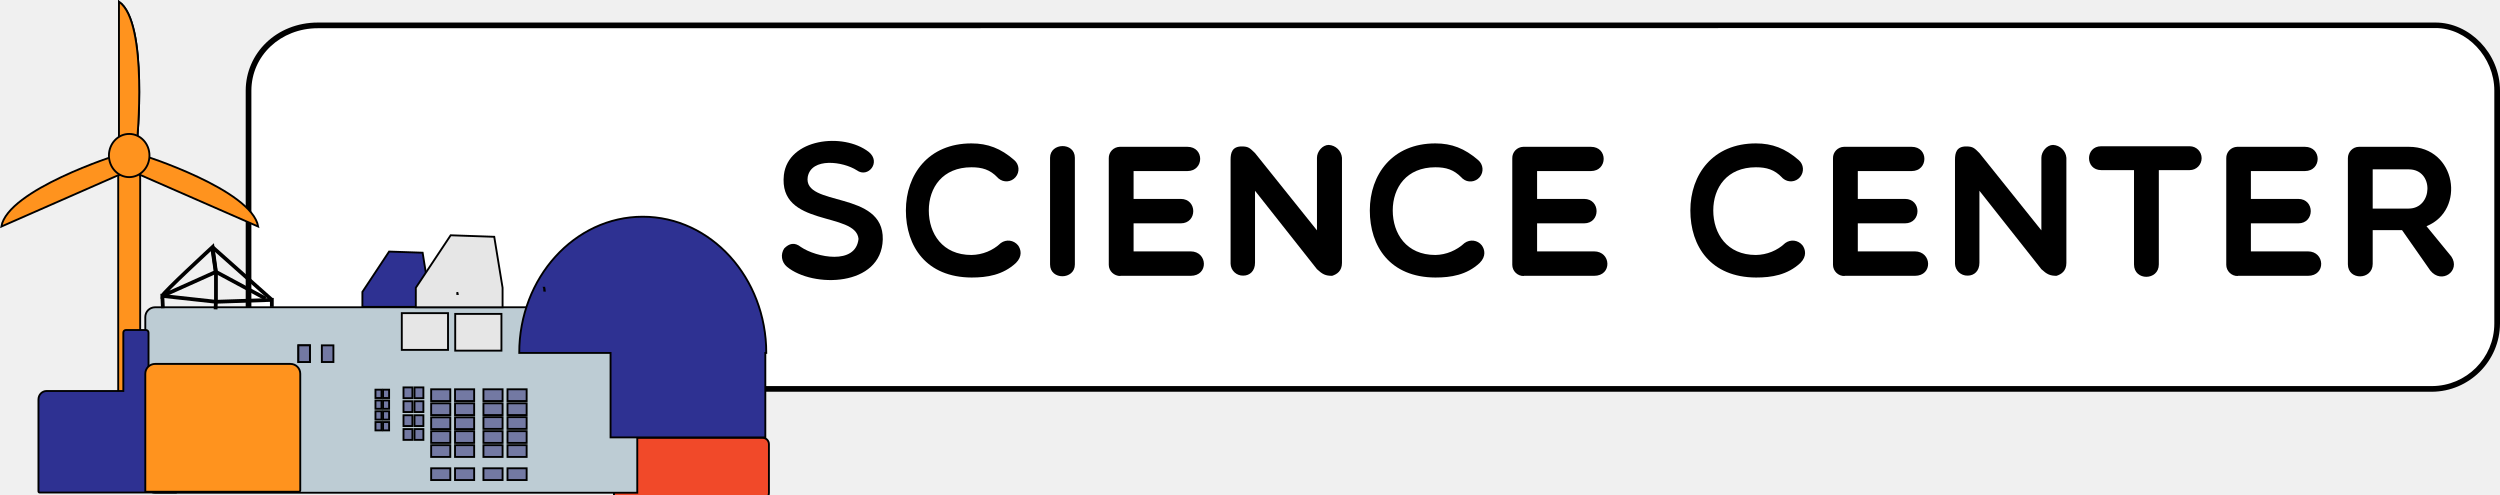
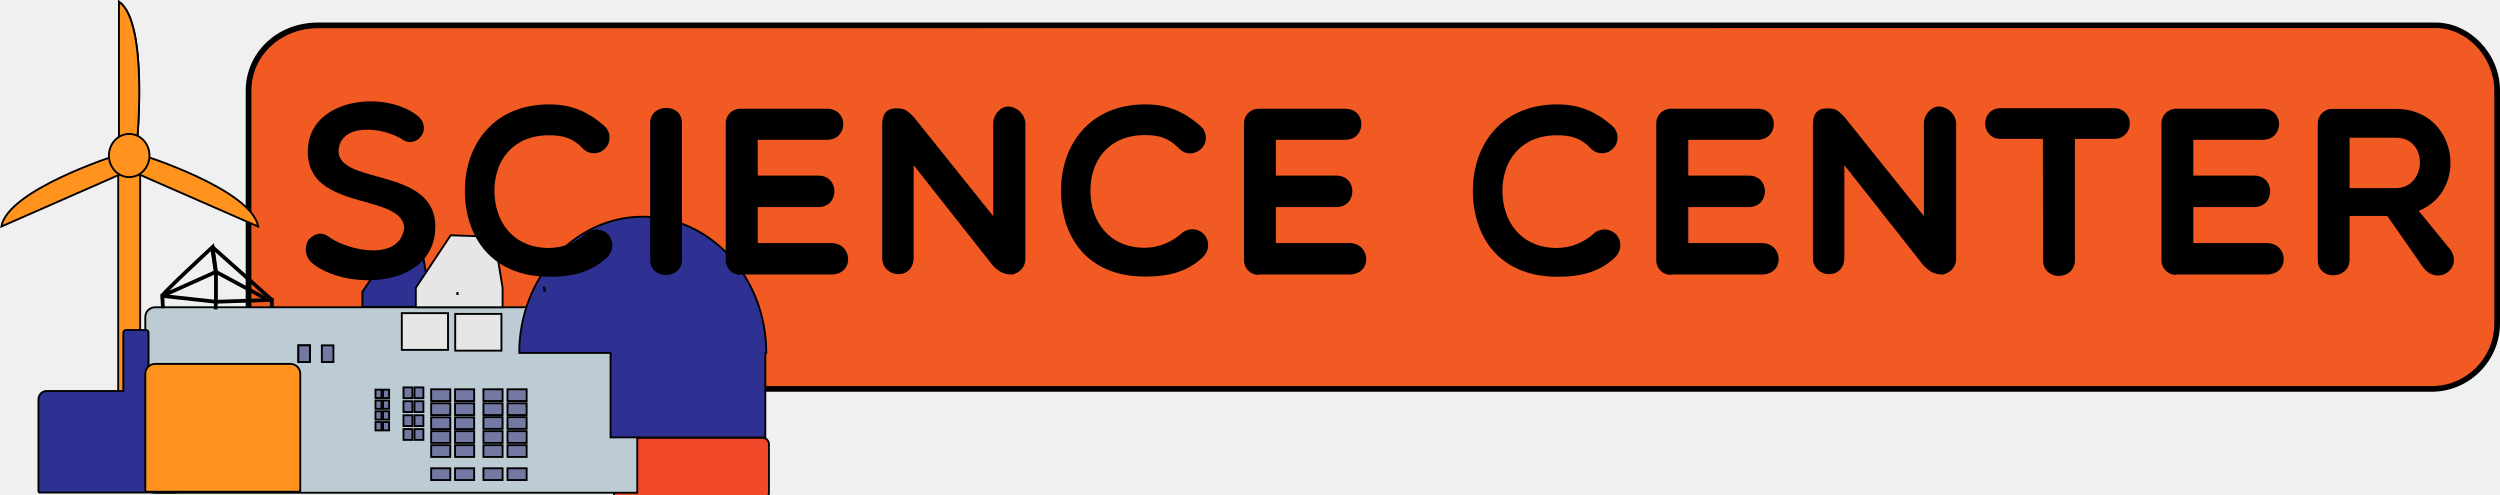
<svg xmlns="http://www.w3.org/2000/svg" version="1.1" id="Layer_1" x="0px" y="0px" viewBox="0 0 1319.7 261" style="enable-background:new 0 0 1319.7 261;" xml:space="preserve">
+   <path style="fill:#F15A22;" d="M164.8,205.3c-19.1,0-34.5-15.5-34.6-34.5V47.9c0-19.4,16.1-34.5,36.6-34.5h1117.9  c17.3,0,32.5,16.1,32.5,34.5v122.9c0,19.1-15.5,34.5-34.5,34.5H164.8z" />
+   <path d="M1285.7,14.8c16.5,0,31,15.4,31,33v123c0,18.2-14.8,33-33,33H165.8c-18.2,0-33-14.8-33.1-33V47.9c0-18.5,15.4-33,35.1-33  L1285.7,14.8 M1285.7,11.9H167.8c-21.8,0-38.1,16.2-38.1,36v122.9c0.1,19.9,16.2,35.9,36.1,36h1117.9c19.8-0.1,35.9-16.2,36-36V47.9  C1319.7,28,1303.5,11.9,1285.7,11.9z" />
+   <path style="opacity:0.9;fill:none;stroke:#FFFFFF;stroke-width:16;stroke-linecap:round;stroke-miterlimit:10;enable-background:new    ;" d="  M208.3,135.3" />
+   <path style="opacity:0.9;fill:none;stroke:#FFFFFF;stroke-width:16;stroke-linecap:round;stroke-miterlimit:10;enable-background:new    ;" d="  M194.3,153.8" />
+   <path style="opacity:0.9;fill:none;stroke:#FFFFFF;stroke-width:16;stroke-linecap:round;stroke-miterlimit:10;enable-background:new    ;" d="  M185.9,175.1" />
+   <path style="fill:#FF931E;stroke:#000000;stroke-miterlimit:10;" d="M68.2,256.6L68.2,256.6c-3.2,0-5.8-2.8-5.8-6.7V93.4  c0.1-3.1,2.7-5.6,5.8-5.7l0,0c3.3,0.1,5.9,2.9,5.8,6.2v156.4C74.1,253.7,71.5,256.5,68.2,256.6z" />
+   <path style="fill:#FF931E;stroke:#000000;stroke-miterlimit:10;" d="M62.8,0.9v74.4h9.5C72.3,75.4,78.5,11.8,62.8,0.9z" />
+   <path style="fill:#FF931E;stroke:#000000;stroke-miterlimit:10;" d="M62.8,0.9v74.4h9.5C72.3,75.4,78.5,11.8,62.8,0.9z" />
+   <path style="fill:#FF931E;stroke:#000000;stroke-miterlimit:10;" d="M0.7,119.6l64.9-28.5l-3.7-9.3C61.9,81.8,4.1,100.1,0.7,119.6z" />
+   <path style="fill:#FF931E;stroke:#000000;stroke-miterlimit:10;" d="M136.3,119.6L71.4,91.2l3.7-9.3  C75.1,81.8,132.9,100.1,136.3,119.6z" />
+   <ellipse style="fill:#FF931E;stroke:#000000;stroke-miterlimit:10;" cx="68.2" cy="82.1" rx="10.7" ry="11.4" />
+   <path style="fill:#F14929;stroke:#000000;stroke-miterlimit:10;" d="M324.1,231.1h78.4c1.9,0,3.4,1.5,3.4,3.4v25.7  c0,1.9-1.5,3.4-3.4,3.4h-78.4l0,0V231.1L324.1,231.1z" />
+   <path style="fill:#BDCCD4;stroke:#000000;stroke-miterlimit:10;" d="M81.9,162.2h249.3c2.9,0,5.2,2.3,5.2,5.2v92.7l0,0H81.9  c-2.9,0-5.2-2.3-5.2-5.2v-87.5C76.7,164.5,79,162.2,81.9,162.2z" />
+   <path style="fill:#2E3192;stroke:#000000;stroke-miterlimit:10;" d="M404.5,186.3H404v44.6h-81.7v-44.6h-48.2  c0-39.7,29.2-71.9,65.2-71.9S404.5,146.6,404.5,186.3z" />
+   <polygon style="fill:#2E3192;stroke:#000000;stroke-miterlimit:10;" points="226.4,154.2 226.4,162 191.3,162 191.3,154.1  205.4,132.8 223.1,133.4 226.4,154.1 " />
+   <polygon style="fill:#888DB1;stroke:#000000;stroke-miterlimit:10;" points="287.3,151.9 287.3,152.1 287.2,151.9 " />
+   <polygon style="fill:#E6E6E6;stroke:#000000;stroke-miterlimit:10;" points="265.3,152.1 265.3,162.2 219.5,162.2 219.5,151.9  237.9,124.2 260.9,125 265.3,151.9 " />
+   <polygon style="fill:#888DB1;stroke:#000000;stroke-miterlimit:10;" points="287.5,153.4 287.3,153.4 287.3,152.1 " />
+   <path style="fill:#888DB1;stroke:#000000;stroke-miterlimit:10;" d="M241.4,154.1L241.4,154.1L241.4,154.1z" />
+   <polygon style="fill:#888DB1;stroke:#000000;stroke-miterlimit:10;" points="241.6,155.2 241.4,155.2 241.4,154.2 " />
+   <path style="fill:#2E3192;stroke:#000000;stroke-miterlimit:10;" d="M93.5,207v52.4c0,0.3-0.3,0.6-0.6,0.6h-72  c-0.3,0-0.6-0.3-0.6-0.6v-48.5c0-2.5,1.9-4.5,4.3-4.5l0,0h40.5v-30.8c0-0.8,0.6-1.4,1.4-1.4H77c0.8,0,1.4,0.6,1.4,1.4v30.8h14.5  C93.2,206.4,93.5,206.7,93.5,207z" />
+   <polyline style="fill:none;stroke:#000000;stroke-width:2;stroke-miterlimit:10;" points="86,162.7 85.7,156.2 114,159.3  143.5,158.3 143.5,162 " />
+   <polyline style="fill:none;stroke:#000000;stroke-width:2;stroke-miterlimit:10;" points="113.8,163.3 114,158.5 114,144.4  112.1,131.4 " />
+   <path style="fill:none;stroke:#000000;stroke-width:2;stroke-miterlimit:10;" d="M114,143.5l-28.3,12.7c0-1.4,26.5-25.8,26.5-25.8  L114,143.5l26.2,14.1" />
+   <line style="fill:none;stroke:#000000;stroke-width:2;stroke-miterlimit:10;" x1="143.5" y1="158.3" x2="112.1" y2="130.4" />
+   <path style="fill:#FF931E;stroke:#000000;stroke-miterlimit:10;" d="M81.9,192.1h71.4c2.9,0,5.2,2.3,5.2,5.2v61.5  c0,0.4-0.3,0.8-0.8,0.8h-81l0,0v-62.3C76.7,194.4,79,192.1,81.9,192.1z" />
+   <rect x="212.1" y="165.3" style="fill:#E6E6E6;stroke:#000000;stroke-miterlimit:10;" width="24.4" height="19.4" />
+   <rect x="240.3" y="165.7" style="fill:#E6E6E6;stroke:#000000;stroke-miterlimit:10;" width="24.4" height="19.4" />
+   <rect x="157.5" y="182.3" style="fill:#7379A3;stroke:#000000;stroke-miterlimit:10;" width="6.1" height="8.8" />
+   <rect x="157.5" y="182.3" style="fill:#7379A3;stroke:#000000;stroke-miterlimit:10;" width="6.1" height="8.8" />
+   <rect x="169.9" y="182.3" style="fill:#7379A3;stroke:#000000;stroke-miterlimit:10;" width="6.1" height="8.8" />
+   <rect x="213" y="204.5" style="fill:#7379A3;stroke:#000000;stroke-miterlimit:10;" width="4.7" height="5.7" />
+   <rect x="218.8" y="204.5" style="fill:#7379A3;stroke:#000000;stroke-miterlimit:10;" width="4.7" height="5.7" />
+   <rect x="213" y="211.8" style="fill:#7379A3;stroke:#000000;stroke-miterlimit:10;" width="4.7" height="5.7" />
+   <rect x="218.8" y="211.8" style="fill:#7379A3;stroke:#000000;stroke-miterlimit:10;" width="4.7" height="5.7" />
+   <rect x="218.8" y="219.2" style="fill:#7379A3;stroke:#000000;stroke-miterlimit:10;" width="4.7" height="5.7" />
+   <rect x="218.8" y="226.5" style="fill:#7379A3;stroke:#000000;stroke-miterlimit:10;" width="4.7" height="5.7" />
+   <rect x="213" y="219.2" style="fill:#7379A3;stroke:#000000;stroke-miterlimit:10;" width="4.7" height="5.7" />
+   <rect x="213" y="226.5" style="fill:#7379A3;stroke:#000000;stroke-miterlimit:10;" width="4.7" height="5.7" />
+   <rect x="198.2" y="205.7" style="fill:#7379A3;stroke:#000000;stroke-miterlimit:10;" width="3.2" height="4.4" />
+   <rect x="202.2" y="205.7" style="fill:#7379A3;stroke:#000000;stroke-miterlimit:10;" width="3.2" height="4.4" />
+   <rect x="198.2" y="211.4" style="fill:#7379A3;stroke:#000000;stroke-miterlimit:10;" width="3.2" height="4.4" />
+   <rect x="202.2" y="211.4" style="fill:#7379A3;stroke:#000000;stroke-miterlimit:10;" width="3.2" height="4.4" />
+   <rect x="202.2" y="217.1" style="fill:#7379A3;stroke:#000000;stroke-miterlimit:10;" width="3.2" height="4.4" />
+   <rect x="202.2" y="222.8" style="fill:#7379A3;stroke:#000000;stroke-miterlimit:10;" width="3.2" height="4.4" />
+   <rect x="198.2" y="217.1" style="fill:#7379A3;stroke:#000000;stroke-miterlimit:10;" width="3.2" height="4.4" />
+   <rect x="198.2" y="222.8" style="fill:#7379A3;stroke:#000000;stroke-miterlimit:10;" width="3.2" height="4.4" />
+   <rect x="227.6" y="205.5" style="fill:#7379A3;stroke:#000000;stroke-miterlimit:10;" width="10.1" height="6.2" />
+   <rect x="227.6" y="212.9" style="fill:#7379A3;stroke:#000000;stroke-miterlimit:10;" width="10.1" height="6.2" />
+   <rect x="227.6" y="220.3" style="fill:#7379A3;stroke:#000000;stroke-miterlimit:10;" width="10.1" height="6.2" />
+   <rect x="240.2" y="205.5" style="fill:#7379A3;stroke:#000000;stroke-miterlimit:10;" width="10.1" height="6.2" />
+   <rect x="240.2" y="212.9" style="fill:#7379A3;stroke:#000000;stroke-miterlimit:10;" width="10.1" height="6.2" />
+   <rect x="240.2" y="220.3" style="fill:#7379A3;stroke:#000000;stroke-miterlimit:10;" width="10.1" height="6.2" />
+   <rect x="240.2" y="227.6" style="fill:#7379A3;stroke:#000000;stroke-miterlimit:10;" width="10.1" height="6.2" />
+   <rect x="227.6" y="227.6" style="fill:#7379A3;stroke:#000000;stroke-miterlimit:10;" width="10.1" height="6.2" />
+   <rect x="227.6" y="235" style="fill:#7379A3;stroke:#000000;stroke-miterlimit:10;" width="10.1" height="6.2" />
+   <rect x="240.2" y="235" style="fill:#7379A3;stroke:#000000;stroke-miterlimit:10;" width="10.1" height="6.2" />
+   <rect x="240.2" y="247.2" style="fill:#7379A3;stroke:#000000;stroke-miterlimit:10;" width="10.1" height="6.2" />
+   <rect x="227.6" y="247.2" style="fill:#7379A3;stroke:#000000;stroke-miterlimit:10;" width="10.1" height="6.2" />
+   <rect x="255.2" y="205.5" style="fill:#7379A3;stroke:#000000;stroke-miterlimit:10;" width="10.1" height="6.2" />
+   <rect x="255.2" y="212.9" style="fill:#7379A3;stroke:#000000;stroke-miterlimit:10;" width="10.1" height="6.2" />
+   <rect x="255.2" y="220.2" style="fill:#7379A3;stroke:#000000;stroke-miterlimit:10;" width="10.1" height="6.2" />
+   <rect x="267.9" y="205.5" style="fill:#7379A3;stroke:#000000;stroke-miterlimit:10;" width="10.1" height="6.2" />
+   <rect x="267.9" y="212.9" style="fill:#7379A3;stroke:#000000;stroke-miterlimit:10;" width="10.1" height="6.2" />
+   <rect x="267.9" y="220.2" style="fill:#7379A3;stroke:#000000;stroke-miterlimit:10;" width="10.1" height="6.2" />
+   <rect x="267.9" y="227.6" style="fill:#7379A3;stroke:#000000;stroke-miterlimit:10;" width="10.1" height="6.2" />
+   <rect x="255.2" y="227.6" style="fill:#7379A3;stroke:#000000;stroke-miterlimit:10;" width="10.1" height="6.2" />
+   <rect x="255.2" y="235" style="fill:#7379A3;stroke:#000000;stroke-miterlimit:10;" width="10.1" height="6.2" />
+   <rect x="267.9" y="235" style="fill:#7379A3;stroke:#000000;stroke-miterlimit:10;" width="10.1" height="6.2" />
+   <rect x="267.9" y="247.2" style="fill:#7379A3;stroke:#000000;stroke-miterlimit:10;" width="10.1" height="6.2" />
+   <rect x="255.2" y="247.2" style="fill:#7379A3;stroke:#000000;stroke-miterlimit:10;" width="10.1" height="6.2" />
  <g>
-     <path style="fill:#FFFFFF;" d="M164.8,205.3c-19.1,0-34.5-15.5-34.6-34.5V47.9c0-19.4,16.1-34.5,36.6-34.5h1117.9   c17.3,0,32.5,16.1,32.5,34.5v122.9c0,19.1-15.5,34.5-34.5,34.5H164.8z" />
-     <path d="M1285.7,14.8c16.5,0,31,15.4,31,33v123c0,18.2-14.8,33-33,33H165.8c-18.2,0-33-14.8-33.1-33V47.9c0-18.5,15.4-33,35.1-33   L1285.7,14.8 M1285.7,11.9H167.8c-21.8,0-38.1,16.2-38.1,36v122.9c0.1,19.9,16.2,35.9,36.1,36h1117.9c19.8-0.1,35.9-16.2,36-36   V47.9C1319.7,28,1303.5,11.9,1285.7,11.9z" />
-     <path style="opacity:0.9;fill:none;stroke:#FFFFFF;stroke-width:16;stroke-linecap:round;stroke-miterlimit:10;enable-background:new    ;" d="   M208.3,135.3" />
-     <path style="opacity:0.9;fill:none;stroke:#FFFFFF;stroke-width:16;stroke-linecap:round;stroke-miterlimit:10;enable-background:new    ;" d="   M194.3,153.8" />
-     <path style="opacity:0.9;fill:none;stroke:#FFFFFF;stroke-width:16;stroke-linecap:round;stroke-miterlimit:10;enable-background:new    ;" d="   M185.9,175.1" />
-     <path style="fill:#FF931E;stroke:#000000;stroke-miterlimit:10;" d="M68.2,256.6L68.2,256.6c-3.2,0-5.8-2.8-5.8-6.7V93.4   c0.1-3.1,2.7-5.6,5.8-5.7l0,0c3.3,0.1,5.9,2.9,5.8,6.2v156.4C74.1,253.7,71.5,256.5,68.2,256.6z" />
-     <path style="fill:#FF931E;stroke:#000000;stroke-miterlimit:10;" d="M62.8,0.9v74.4h9.5C72.3,75.4,78.5,11.8,62.8,0.9z" />
-     <path style="fill:#FF931E;stroke:#000000;stroke-miterlimit:10;" d="M62.8,0.9v74.4h9.5C72.3,75.4,78.5,11.8,62.8,0.9z" />
-     <path style="fill:#FF931E;stroke:#000000;stroke-miterlimit:10;" d="M0.7,119.6l64.9-28.5l-3.7-9.3C61.9,81.8,4.1,100.1,0.7,119.6z   " />
-     <path style="fill:#FF931E;stroke:#000000;stroke-miterlimit:10;" d="M136.3,119.6L71.4,91.2l3.7-9.3   C75.1,81.8,132.9,100.1,136.3,119.6z" />
-     <ellipse style="fill:#FF931E;stroke:#000000;stroke-miterlimit:10;" cx="68.2" cy="82.1" rx="10.7" ry="11.4" />
-     <path style="fill:#F14929;stroke:#000000;stroke-miterlimit:10;" d="M324.1,231.1h78.4c1.9,0,3.4,1.5,3.4,3.4v25.7   c0,1.9-1.5,3.4-3.4,3.4h-78.4l0,0V231.1L324.1,231.1z" />
-     <path style="fill:#BDCCD4;stroke:#000000;stroke-miterlimit:10;" d="M81.9,162.2h249.3c2.9,0,5.2,2.3,5.2,5.2v92.7l0,0H81.9   c-2.9,0-5.2-2.3-5.2-5.2v-87.5C76.7,164.5,79,162.2,81.9,162.2z" />
-     <path style="fill:#2E3192;stroke:#000000;stroke-miterlimit:10;" d="M404.5,186.3H404v44.6h-81.7v-44.6h-48.2   c0-39.7,29.2-71.9,65.2-71.9S404.5,146.6,404.5,186.3z" />
-     <polygon style="fill:#2E3192;stroke:#000000;stroke-miterlimit:10;" points="226.4,154.2 226.4,162 191.3,162 191.3,154.1   205.4,132.8 223.1,133.4 226.4,154.1  " />
-     <polygon style="fill:#888DB1;stroke:#000000;stroke-miterlimit:10;" points="287.3,151.9 287.3,152.1 287.2,151.9  " />
-     <polygon style="fill:#E6E6E6;stroke:#000000;stroke-miterlimit:10;" points="265.3,152.1 265.3,162.2 219.5,162.2 219.5,151.9   237.9,124.2 260.9,125 265.3,151.9  " />
-     <polygon style="fill:#888DB1;stroke:#000000;stroke-miterlimit:10;" points="287.5,153.4 287.3,153.4 287.3,152.1  " />
-     <path style="fill:#888DB1;stroke:#000000;stroke-miterlimit:10;" d="M241.4,154.1L241.4,154.1L241.4,154.1z" />
-     <polygon style="fill:#888DB1;stroke:#000000;stroke-miterlimit:10;" points="241.6,155.2 241.4,155.2 241.4,154.2  " />
-     <path style="fill:#2E3192;stroke:#000000;stroke-miterlimit:10;" d="M93.5,207v52.4c0,0.3-0.3,0.6-0.6,0.6h-72   c-0.3,0-0.6-0.3-0.6-0.6v-48.5c0-2.5,1.9-4.5,4.3-4.5l0,0h40.5v-30.8c0-0.8,0.6-1.4,1.4-1.4H77c0.8,0,1.4,0.6,1.4,1.4v30.8h14.5   C93.2,206.4,93.5,206.7,93.5,207z" />
-     <polyline style="fill:none;stroke:#000000;stroke-width:2;stroke-miterlimit:10;" points="86,162.7 85.7,156.2 114,159.3   143.5,158.3 143.5,162  " />
-     <polyline style="fill:none;stroke:#000000;stroke-width:2;stroke-miterlimit:10;" points="113.8,163.3 114,158.5 114,144.4   112.1,131.4  " />
-     <path style="fill:none;stroke:#000000;stroke-width:2;stroke-miterlimit:10;" d="M114,143.5l-28.3,12.7c0-1.4,26.5-25.8,26.5-25.8   L114,143.5l26.2,14.1" />
-     <line style="fill:none;stroke:#000000;stroke-width:2;stroke-miterlimit:10;" x1="143.5" y1="158.3" x2="112.1" y2="130.4" />
-     <path style="fill:#FF931E;stroke:#000000;stroke-miterlimit:10;" d="M81.9,192.1h71.4c2.9,0,5.2,2.3,5.2,5.2v61.5   c0,0.4-0.3,0.8-0.8,0.8h-81l0,0v-62.3C76.7,194.4,79,192.1,81.9,192.1z" />
-     <rect x="212.1" y="165.3" style="fill:#E6E6E6;stroke:#000000;stroke-miterlimit:10;" width="24.4" height="19.4" />
-     <rect x="240.3" y="165.7" style="fill:#E6E6E6;stroke:#000000;stroke-miterlimit:10;" width="24.4" height="19.4" />
-     <rect x="157.5" y="182.3" style="fill:#7379A3;stroke:#000000;stroke-miterlimit:10;" width="6.1" height="8.8" />
-     <rect x="157.5" y="182.3" style="fill:#7379A3;stroke:#000000;stroke-miterlimit:10;" width="6.1" height="8.8" />
-     <rect x="169.9" y="182.3" style="fill:#7379A3;stroke:#000000;stroke-miterlimit:10;" width="6.1" height="8.8" />
-     <rect x="213" y="204.5" style="fill:#7379A3;stroke:#000000;stroke-miterlimit:10;" width="4.7" height="5.7" />
-     <rect x="218.8" y="204.5" style="fill:#7379A3;stroke:#000000;stroke-miterlimit:10;" width="4.7" height="5.7" />
-     <rect x="213" y="211.8" style="fill:#7379A3;stroke:#000000;stroke-miterlimit:10;" width="4.7" height="5.7" />
-     <rect x="218.8" y="211.8" style="fill:#7379A3;stroke:#000000;stroke-miterlimit:10;" width="4.7" height="5.7" />
-     <rect x="218.8" y="219.2" style="fill:#7379A3;stroke:#000000;stroke-miterlimit:10;" width="4.7" height="5.7" />
-     <rect x="218.8" y="226.5" style="fill:#7379A3;stroke:#000000;stroke-miterlimit:10;" width="4.7" height="5.7" />
-     <rect x="213" y="219.2" style="fill:#7379A3;stroke:#000000;stroke-miterlimit:10;" width="4.7" height="5.7" />
-     <rect x="213" y="226.5" style="fill:#7379A3;stroke:#000000;stroke-miterlimit:10;" width="4.7" height="5.7" />
-     <rect x="198.2" y="205.7" style="fill:#7379A3;stroke:#000000;stroke-miterlimit:10;" width="3.2" height="4.4" />
-     <rect x="202.2" y="205.7" style="fill:#7379A3;stroke:#000000;stroke-miterlimit:10;" width="3.2" height="4.4" />
-     <rect x="198.2" y="211.4" style="fill:#7379A3;stroke:#000000;stroke-miterlimit:10;" width="3.2" height="4.4" />
-     <rect x="202.2" y="211.4" style="fill:#7379A3;stroke:#000000;stroke-miterlimit:10;" width="3.2" height="4.4" />
-     <rect x="202.2" y="217.1" style="fill:#7379A3;stroke:#000000;stroke-miterlimit:10;" width="3.2" height="4.4" />
-     <rect x="202.2" y="222.8" style="fill:#7379A3;stroke:#000000;stroke-miterlimit:10;" width="3.2" height="4.4" />
-     <rect x="198.2" y="217.1" style="fill:#7379A3;stroke:#000000;stroke-miterlimit:10;" width="3.2" height="4.4" />
-     <rect x="198.2" y="222.8" style="fill:#7379A3;stroke:#000000;stroke-miterlimit:10;" width="3.2" height="4.4" />
-     <rect x="227.6" y="205.5" style="fill:#7379A3;stroke:#000000;stroke-miterlimit:10;" width="10.1" height="6.2" />
-     <rect x="227.6" y="212.9" style="fill:#7379A3;stroke:#000000;stroke-miterlimit:10;" width="10.1" height="6.2" />
-     <rect x="227.6" y="220.3" style="fill:#7379A3;stroke:#000000;stroke-miterlimit:10;" width="10.1" height="6.2" />
-     <rect x="240.2" y="205.5" style="fill:#7379A3;stroke:#000000;stroke-miterlimit:10;" width="10.1" height="6.2" />
-     <rect x="240.2" y="212.9" style="fill:#7379A3;stroke:#000000;stroke-miterlimit:10;" width="10.1" height="6.2" />
-     <rect x="240.2" y="220.3" style="fill:#7379A3;stroke:#000000;stroke-miterlimit:10;" width="10.1" height="6.2" />
-     <rect x="240.2" y="227.6" style="fill:#7379A3;stroke:#000000;stroke-miterlimit:10;" width="10.1" height="6.2" />
-     <rect x="227.6" y="227.6" style="fill:#7379A3;stroke:#000000;stroke-miterlimit:10;" width="10.1" height="6.2" />
-     <rect x="227.6" y="235" style="fill:#7379A3;stroke:#000000;stroke-miterlimit:10;" width="10.1" height="6.2" />
-     <rect x="240.2" y="235" style="fill:#7379A3;stroke:#000000;stroke-miterlimit:10;" width="10.1" height="6.2" />
-     <rect x="240.2" y="247.2" style="fill:#7379A3;stroke:#000000;stroke-miterlimit:10;" width="10.1" height="6.2" />
-     <rect x="227.6" y="247.2" style="fill:#7379A3;stroke:#000000;stroke-miterlimit:10;" width="10.1" height="6.2" />
-     <rect x="255.2" y="205.5" style="fill:#7379A3;stroke:#000000;stroke-miterlimit:10;" width="10.1" height="6.2" />
-     <rect x="255.2" y="212.9" style="fill:#7379A3;stroke:#000000;stroke-miterlimit:10;" width="10.1" height="6.2" />
-     <rect x="255.2" y="220.2" style="fill:#7379A3;stroke:#000000;stroke-miterlimit:10;" width="10.1" height="6.2" />
-     <rect x="267.9" y="205.5" style="fill:#7379A3;stroke:#000000;stroke-miterlimit:10;" width="10.1" height="6.2" />
-     <rect x="267.9" y="212.9" style="fill:#7379A3;stroke:#000000;stroke-miterlimit:10;" width="10.1" height="6.2" />
-     <rect x="267.9" y="220.2" style="fill:#7379A3;stroke:#000000;stroke-miterlimit:10;" width="10.1" height="6.2" />
-     <rect x="267.9" y="227.6" style="fill:#7379A3;stroke:#000000;stroke-miterlimit:10;" width="10.1" height="6.2" />
-     <rect x="255.2" y="227.6" style="fill:#7379A3;stroke:#000000;stroke-miterlimit:10;" width="10.1" height="6.2" />
-     <rect x="255.2" y="235" style="fill:#7379A3;stroke:#000000;stroke-miterlimit:10;" width="10.1" height="6.2" />
-     <rect x="267.9" y="235" style="fill:#7379A3;stroke:#000000;stroke-miterlimit:10;" width="10.1" height="6.2" />
-     <rect x="267.9" y="247.2" style="fill:#7379A3;stroke:#000000;stroke-miterlimit:10;" width="10.1" height="6.2" />
-     <rect x="255.2" y="247.2" style="fill:#7379A3;stroke:#000000;stroke-miterlimit:10;" width="10.1" height="6.2" />
-   </g>
-   <g>
-     <path d="M413.8,92.3c2.3-19.1,31.2-22.6,44.8-12.1c6.7,5.4-0.4,14-6.3,9.7c-7.3-4.7-23.9-6.9-25.9,3.4   c-2.7,16.2,40.2,6.9,39.6,33.1c-0.7,25.1-37,25.7-50.6,14.4c-2.9-2.4-3.5-6.6-1.4-9.7c2.6-2.6,5.4-3.4,8.8-0.7   c8.1,5.5,28.9,9.7,30.4-4.3C451.8,111.5,410.7,120.2,413.8,92.3z" />
-     <path d="M478.2,111.1c0-19,11.9-35.4,34.6-35.4c8.6,0,15.5,2.6,22.6,8.8c2.7,2.3,3,6.3,0.7,9s-6.3,3-9,0.7   c-0.2-0.1-0.3-0.3-0.5-0.5c-4-4.2-8.2-5.4-13.8-5.4c-15.2,0-22.5,10.7-22.5,22.8c0,12.2,7.2,23.5,22.5,23.5   c5.8-0.1,11.3-2.3,15.5-6.3c2.9-2.1,6.8-1.6,9.1,1.2c1.6,2.2,2.4,5.8-1.1,9.3c-6.9,6.4-15.2,7.7-23.4,7.7   C489,146.4,478.2,130.1,478.2,111.1z" />
-     <path d="M554.3,83.3c0-8.1,13.1-8.4,13.1,0v56.3c0,8.2-13.1,8.4-13.1,0V83.3z" />
-     <path d="M591.4,145.7c-3.3,0-6.1-2.6-6.1-5.9c0-0.1,0-0.1,0-0.2v-56c-0.1-3.3,2.5-6,5.8-6.1c0.1,0,0.2,0,0.3,0h35.4   c9.1,0,8.9,12.8,0,12.8h-28.4V105h24.9c8.8,0,8.8,12.9,0,12.9h-24.9v14.8h30.1c9,0,9.7,12.9,0,12.9h-37.1V145.7z" />
-     <path d="M649.6,84.3c0-3.6,0.8-7,5.9-7c3.6,0,4.3,0.9,7,3.5l32.7,40.8V83.3c0-3.3,2.9-6.8,6.2-6.8c3.7,0.2,6.7,3.1,7,6.8v55.5   c0,4.3-2.7,6-5.2,6.8c-3.5,0-5.1-0.8-8-3.5l-32.7-41.4v38c0,4.3-2.7,6.8-6.2,6.8c-3.6,0.1-6.6-2.7-6.7-6.3c0-0.2,0-0.3,0-0.5V84.3z   " />
-     <path d="M723.1,111.1c0-19,11.9-35.4,34.6-35.4c8.6,0,15.4,2.6,22.6,8.8c2.7,2.3,3.1,6.3,0.8,9s-6.3,3.1-9,0.8   c-0.2-0.2-0.4-0.4-0.6-0.6c-4.1-4.2-8.2-5.4-13.8-5.4c-15.2,0-22.5,10.7-22.5,22.8c0,12.2,7.2,23.5,22.5,23.5   c5.7-0.1,11.2-2.4,15.4-6.3c2.9-2.1,6.9-1.6,9.1,1.2c1.6,2.2,2.4,5.8-1.1,9.3c-6.9,6.4-15.2,7.7-23.4,7.7   C733.8,146.4,723.1,130.1,723.1,111.1z" />
-     <path d="M804.4,145.7c-3.3,0.1-6.1-2.6-6.1-5.9c0-0.1,0-0.1,0-0.2v-56c-0.1-3.3,2.5-6,5.8-6.1c0.1,0,0.2,0,0.3,0h35.4   c9.1,0,8.9,12.8,0,12.8h-28.4V105h24.8c8.8,0,8.8,12.9,0,12.9h-24.8v14.8h30.1c9,0,9.7,12.9,0,12.9h-37.1V145.7z" />
-     <path d="M892.3,111.1c0-19,11.9-35.4,34.6-35.4c8.6,0,15.5,2.6,22.6,8.8c2.7,2.3,3,6.3,0.7,9s-6.3,3-9,0.7   c-0.2-0.1-0.3-0.3-0.5-0.5c-4-4.2-8.2-5.4-13.8-5.4c-15.2,0-22.5,10.7-22.5,22.8c0,12.2,7.2,23.5,22.5,23.5   c5.8-0.1,11.3-2.3,15.5-6.3c2.9-2.1,6.8-1.6,9.1,1.2c1.6,2.2,2.4,5.8-1.1,9.3c-6.9,6.4-15.2,7.7-23.4,7.7   C903.1,146.4,892.3,130.1,892.3,111.1z" />
-     <path d="M973.7,145.7c-3.3,0.1-6.1-2.6-6.1-5.9c0-0.1,0-0.1,0-0.2v-56c-0.1-3.3,2.5-6,5.8-6.1c0.1,0,0.2,0,0.3,0h35.4   c9.1,0,8.9,12.8,0,12.8h-28.4V105h24.9c8.8,0,8.8,12.9,0,12.9h-24.9v14.8h30.1c9,0,9.7,12.9,0,12.9h-37.1V145.7z" />
-     <path d="M1032,84.3c0-3.6,0.8-7,5.9-7c3.6,0,4.4,0.9,7,3.5l32.7,40.8V83.3c0-3.3,2.9-6.8,6.2-6.8c3.7,0.2,6.7,3.1,7,6.8v55.5   c0,4.3-2.7,6-5.2,6.8c-3.4,0-5.1-0.8-8-3.5l-32.7-41.4v38c0,4.3-2.7,6.8-6.2,6.8c-3.6,0.1-6.6-2.7-6.7-6.3c0-0.2,0-0.3,0-0.5   L1032,84.3z" />
-     <path d="M1126.5,89.8h-17.3c-8.6,0-8.6-12.6,0-12.6h46.7c3.5,0,6.3,2.8,6.3,6.3s-2.8,6.3-6.3,6.3h-16.3v49.8c0,8.6-13.1,8.8-13.1,0   L1126.5,89.8L1126.5,89.8z" />
-     <path d="M1181.3,145.7c-3.3,0.1-6.1-2.6-6.1-5.9c0-0.1,0-0.1,0-0.2v-56c-0.1-3.3,2.5-6,5.8-6.1c0.1,0,0.2,0,0.3,0h35.4   c9.1,0,8.9,12.8,0,12.8h-28.5V105h25c8.8,0,8.8,12.9,0,12.9h-25v14.8h30.1c9,0,9.7,12.9,0,12.9h-37V145.7z" />
-     <path d="M1252.5,139.3c0,8.6-13.1,8.9-13.1,0.2v-56c0-3.3,2.6-6,5.9-6c0,0,0,0,0.1,0h26.2c25.1,0,30.2,33.5,9.3,41.9l13.1,16   c5.1,7.6-5.1,14.9-11.1,7.4l-14.9-21.3h-15.5V139.3z M1252.5,110.1h19c12.8,0,13.6-20.7,0-20.7h-19V110.1z" />
+     <path d="M162.7,76.5c3-24.5,40.1-29,57.6-15.5c8.6,6.9-0.5,18-8.1,12.5c-9.4-6-30.7-8.9-33.3,4.4c-3.5,20.8,51.7,8.9,50.9,42.5   c-0.9,32.2-47.5,33-65,18.5c-3.7-3.1-4.5-8.5-1.8-12.5c3.3-3.3,6.9-4.4,11.3-0.9c10.4,7.1,37.1,12.5,39.1-5.5   C211.5,101.1,158.7,112.3,162.7,76.5z" />
+     <path d="M245.4,100.6c0-24.4,15.3-45.5,44.5-45.5c11,0,19.9,3.3,29,11.3c3.5,3,3.9,8.1,0.9,11.6s-8.1,3.9-11.6,0.9   c-0.3-0.1-0.4-0.4-0.6-0.6c-5.1-5.4-10.5-6.9-17.7-6.9c-19.5,0-28.9,13.7-28.9,29.3c0,15.7,9.3,30.2,28.9,30.2   c7.5-0.1,14.5-3,19.9-8.1c3.7-2.7,8.7-2.1,11.7,1.5c2.1,2.8,3.1,7.5-1.4,11.9c-8.9,8.2-19.5,9.9-30.1,9.9   C259.3,146,245.4,125,245.4,100.6z" />
+     <path d="M343.2,64.9c0-10.4,16.8-10.8,16.8,0v72.3c0,10.5-16.8,10.8-16.8,0V64.9z" />
+     <path d="M390.9,145.1c-4.2,0-7.8-3.3-7.8-7.6c0-0.1,0-0.1,0-0.3v-72c-0.1-4.2,3.2-7.7,7.5-7.8c0.1,0,0.3,0,0.4,0h45.5   c11.7,0,11.4,16.4,0,16.4h-36.5v18.9h32c11.3,0,11.3,16.6,0,16.6h-32v19h38.7c11.6,0,12.5,16.6,0,16.6h-47.7V145.1z" />
+     <path d="M465.7,66.2c0-4.6,1-9,7.6-9c4.6,0,5.5,1.2,9,4.5l42,52.4V64.9c0-4.2,3.7-8.7,8-8.7c4.8,0.3,8.6,4,9,8.7v71.3   c0,5.5-3.5,7.7-6.7,8.7c-4.5,0-6.6-1-10.3-4.5l-42-53.2v48.8c0,5.5-3.5,8.7-8,8.7c-4.6,0.1-8.5-3.5-8.6-8.1c0-0.3,0-0.4,0-0.6V66.2   z" />
+     <path d="M560.1,100.6c0-24.4,15.3-45.5,44.5-45.5c11,0,19.8,3.3,29,11.3c3.5,3,4,8.1,1,11.6c-3,3.5-8.1,4-11.6,1   c-0.3-0.3-0.5-0.5-0.8-0.8c-5.3-5.4-10.5-6.9-17.7-6.9c-19.5,0-28.9,13.7-28.9,29.3c0,15.7,9.3,30.2,28.9,30.2   c7.3-0.1,14.4-3.1,19.8-8.1c3.7-2.7,8.9-2.1,11.7,1.5c2.1,2.8,3.1,7.5-1.4,11.9c-8.9,8.2-19.5,9.9-30.1,9.9   C573.8,146,560.1,125,560.1,100.6z" />
+     <path d="M664.5,145.1c-4.2,0.1-7.8-3.3-7.8-7.6c0-0.1,0-0.1,0-0.3v-72c-0.1-4.2,3.2-7.7,7.5-7.8c0.1,0,0.3,0,0.4,0H710   c11.7,0,11.4,16.4,0,16.4h-36.5v18.9h31.9c11.3,0,11.3,16.6,0,16.6h-31.9v19h38.7c11.6,0,12.5,16.6,0,16.6h-47.7V145.1z" />
+     <path d="M777.5,100.6c0-24.4,15.3-45.5,44.5-45.5c11,0,19.9,3.3,29,11.3c3.5,3,3.9,8.1,0.9,11.6c-3,3.5-8.1,3.9-11.6,0.9   c-0.3-0.1-0.4-0.4-0.6-0.6c-5.1-5.4-10.5-6.9-17.7-6.9c-19.5,0-28.9,13.7-28.9,29.3c0,15.7,9.3,30.2,28.9,30.2   c7.5-0.1,14.5-3,19.9-8.1c3.7-2.7,8.7-2.1,11.7,1.5c2.1,2.8,3.1,7.5-1.4,11.9c-8.9,8.2-19.5,9.9-30.1,9.9   C791.4,146,777.5,125,777.5,100.6z" />
+     <path d="M882.1,145.1c-4.2,0.1-7.8-3.3-7.8-7.6c0-0.1,0-0.1,0-0.3v-72c-0.1-4.2,3.2-7.7,7.5-7.8c0.1,0,0.3,0,0.4,0h45.5   c11.7,0,11.4,16.4,0,16.4h-36.5v18.9h32c11.3,0,11.3,16.6,0,16.6h-32v19h38.7c11.6,0,12.5,16.6,0,16.6h-47.7V145.1z" />
+     <path d="M957,66.2c0-4.6,1-9,7.6-9c4.6,0,5.7,1.2,9,4.5l42,52.4V64.9c0-4.2,3.7-8.7,8-8.7c4.8,0.3,8.6,4,9,8.7v71.3   c0,5.5-3.5,7.7-6.7,8.7c-4.4,0-6.6-1-10.3-4.5l-42-53.2v48.8c0,5.5-3.5,8.7-8,8.7c-4.6,0.1-8.5-3.5-8.6-8.1c0-0.3,0-0.4,0-0.6   L957,66.2z" />
+     <path d="M1078.4,73.3h-22.2c-11,0-11-16.2,0-16.2h60c4.5,0,8.1,3.6,8.1,8.1c0,4.5-3.6,8.1-8.1,8.1h-20.9v64c0,11-16.8,11.3-16.8,0   L1078.4,73.3L1078.4,73.3z" />
+     <path d="M1148.8,145.1c-4.2,0.1-7.8-3.3-7.8-7.6c0-0.1,0-0.1,0-0.3v-72c-0.1-4.2,3.2-7.7,7.5-7.8c0.1,0,0.3,0,0.4,0h45.5   c11.7,0,11.4,16.4,0,16.4h-36.6v18.9h32.1c11.3,0,11.3,16.6,0,16.6h-32.1v19h38.7c11.6,0,12.5,16.6,0,16.6h-47.5L1148.8,145.1   L1148.8,145.1z" />
+     <path d="M1240.3,136.9c0,11-16.8,11.4-16.8,0.3v-72c0-4.2,3.3-7.7,7.6-7.7c0,0,0,0,0.1,0h33.7c32.2,0,38.8,43,11.9,53.8l16.8,20.6   c6.6,9.8-6.6,19.1-14.3,9.5l-19.1-27.4h-19.9V136.9z M1240.3,99.3h24.4c16.4,0,17.5-26.6,0-26.6h-24.4V99.3z" />
  </g>
</svg>
